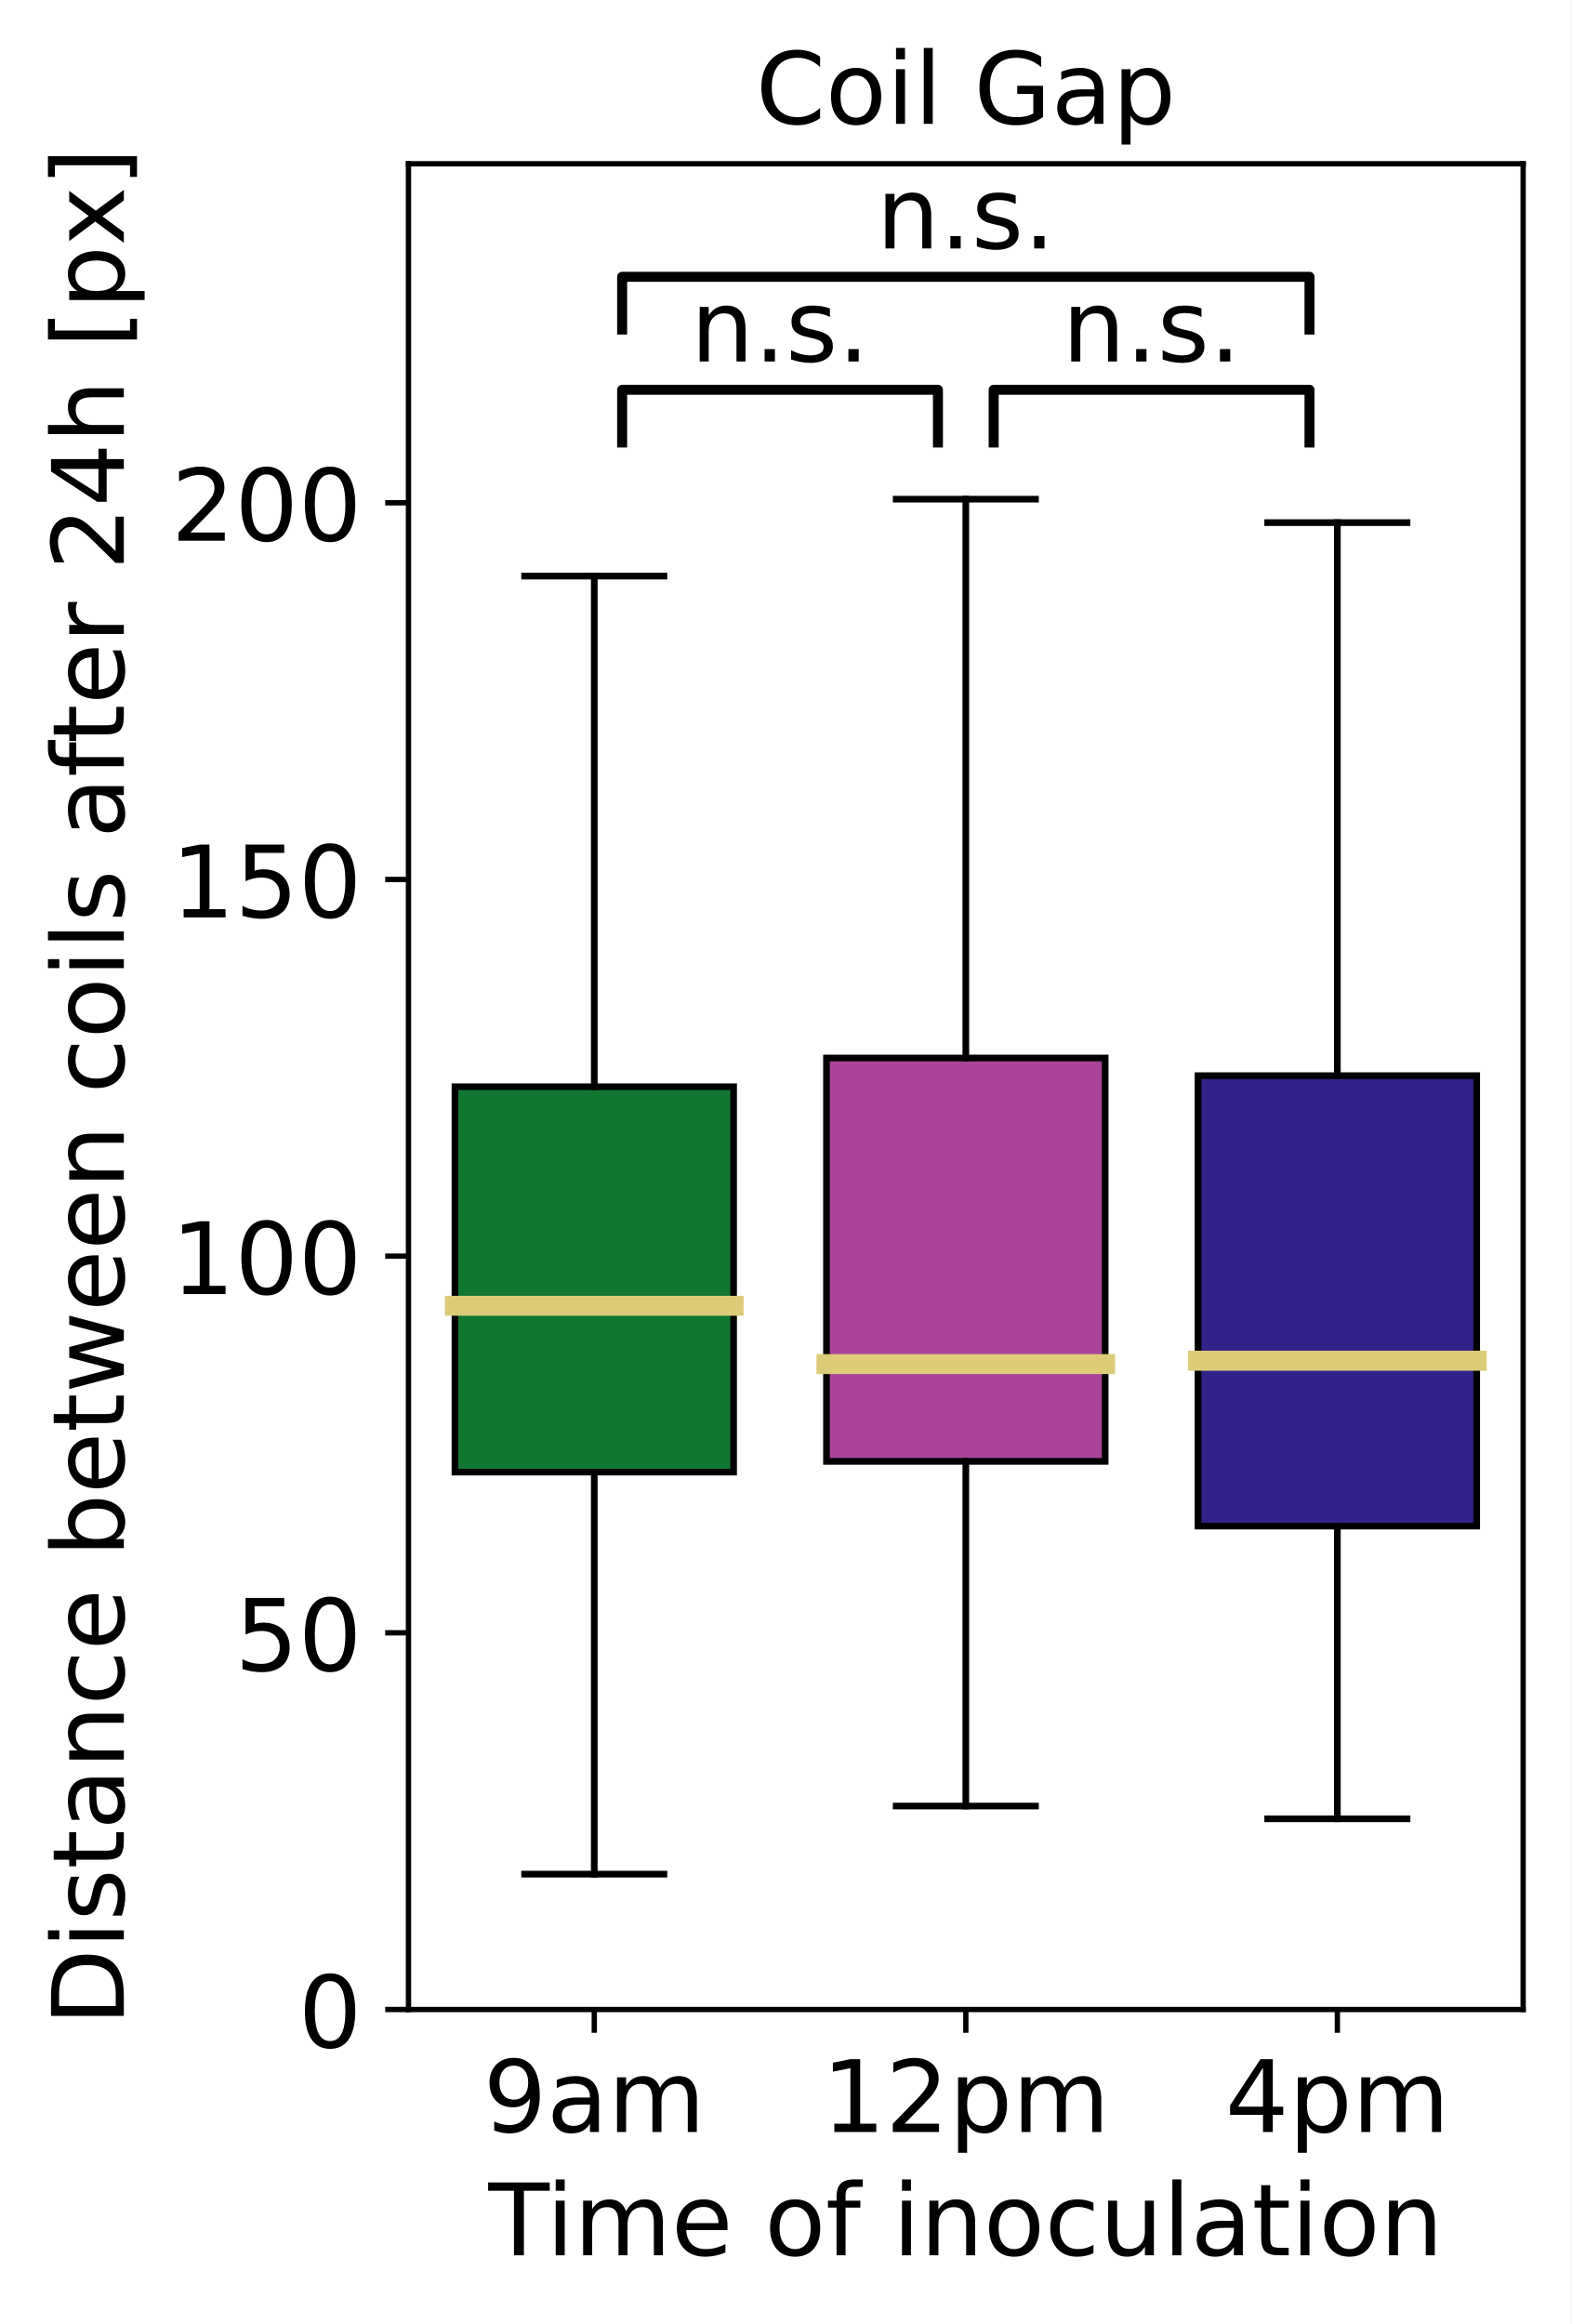
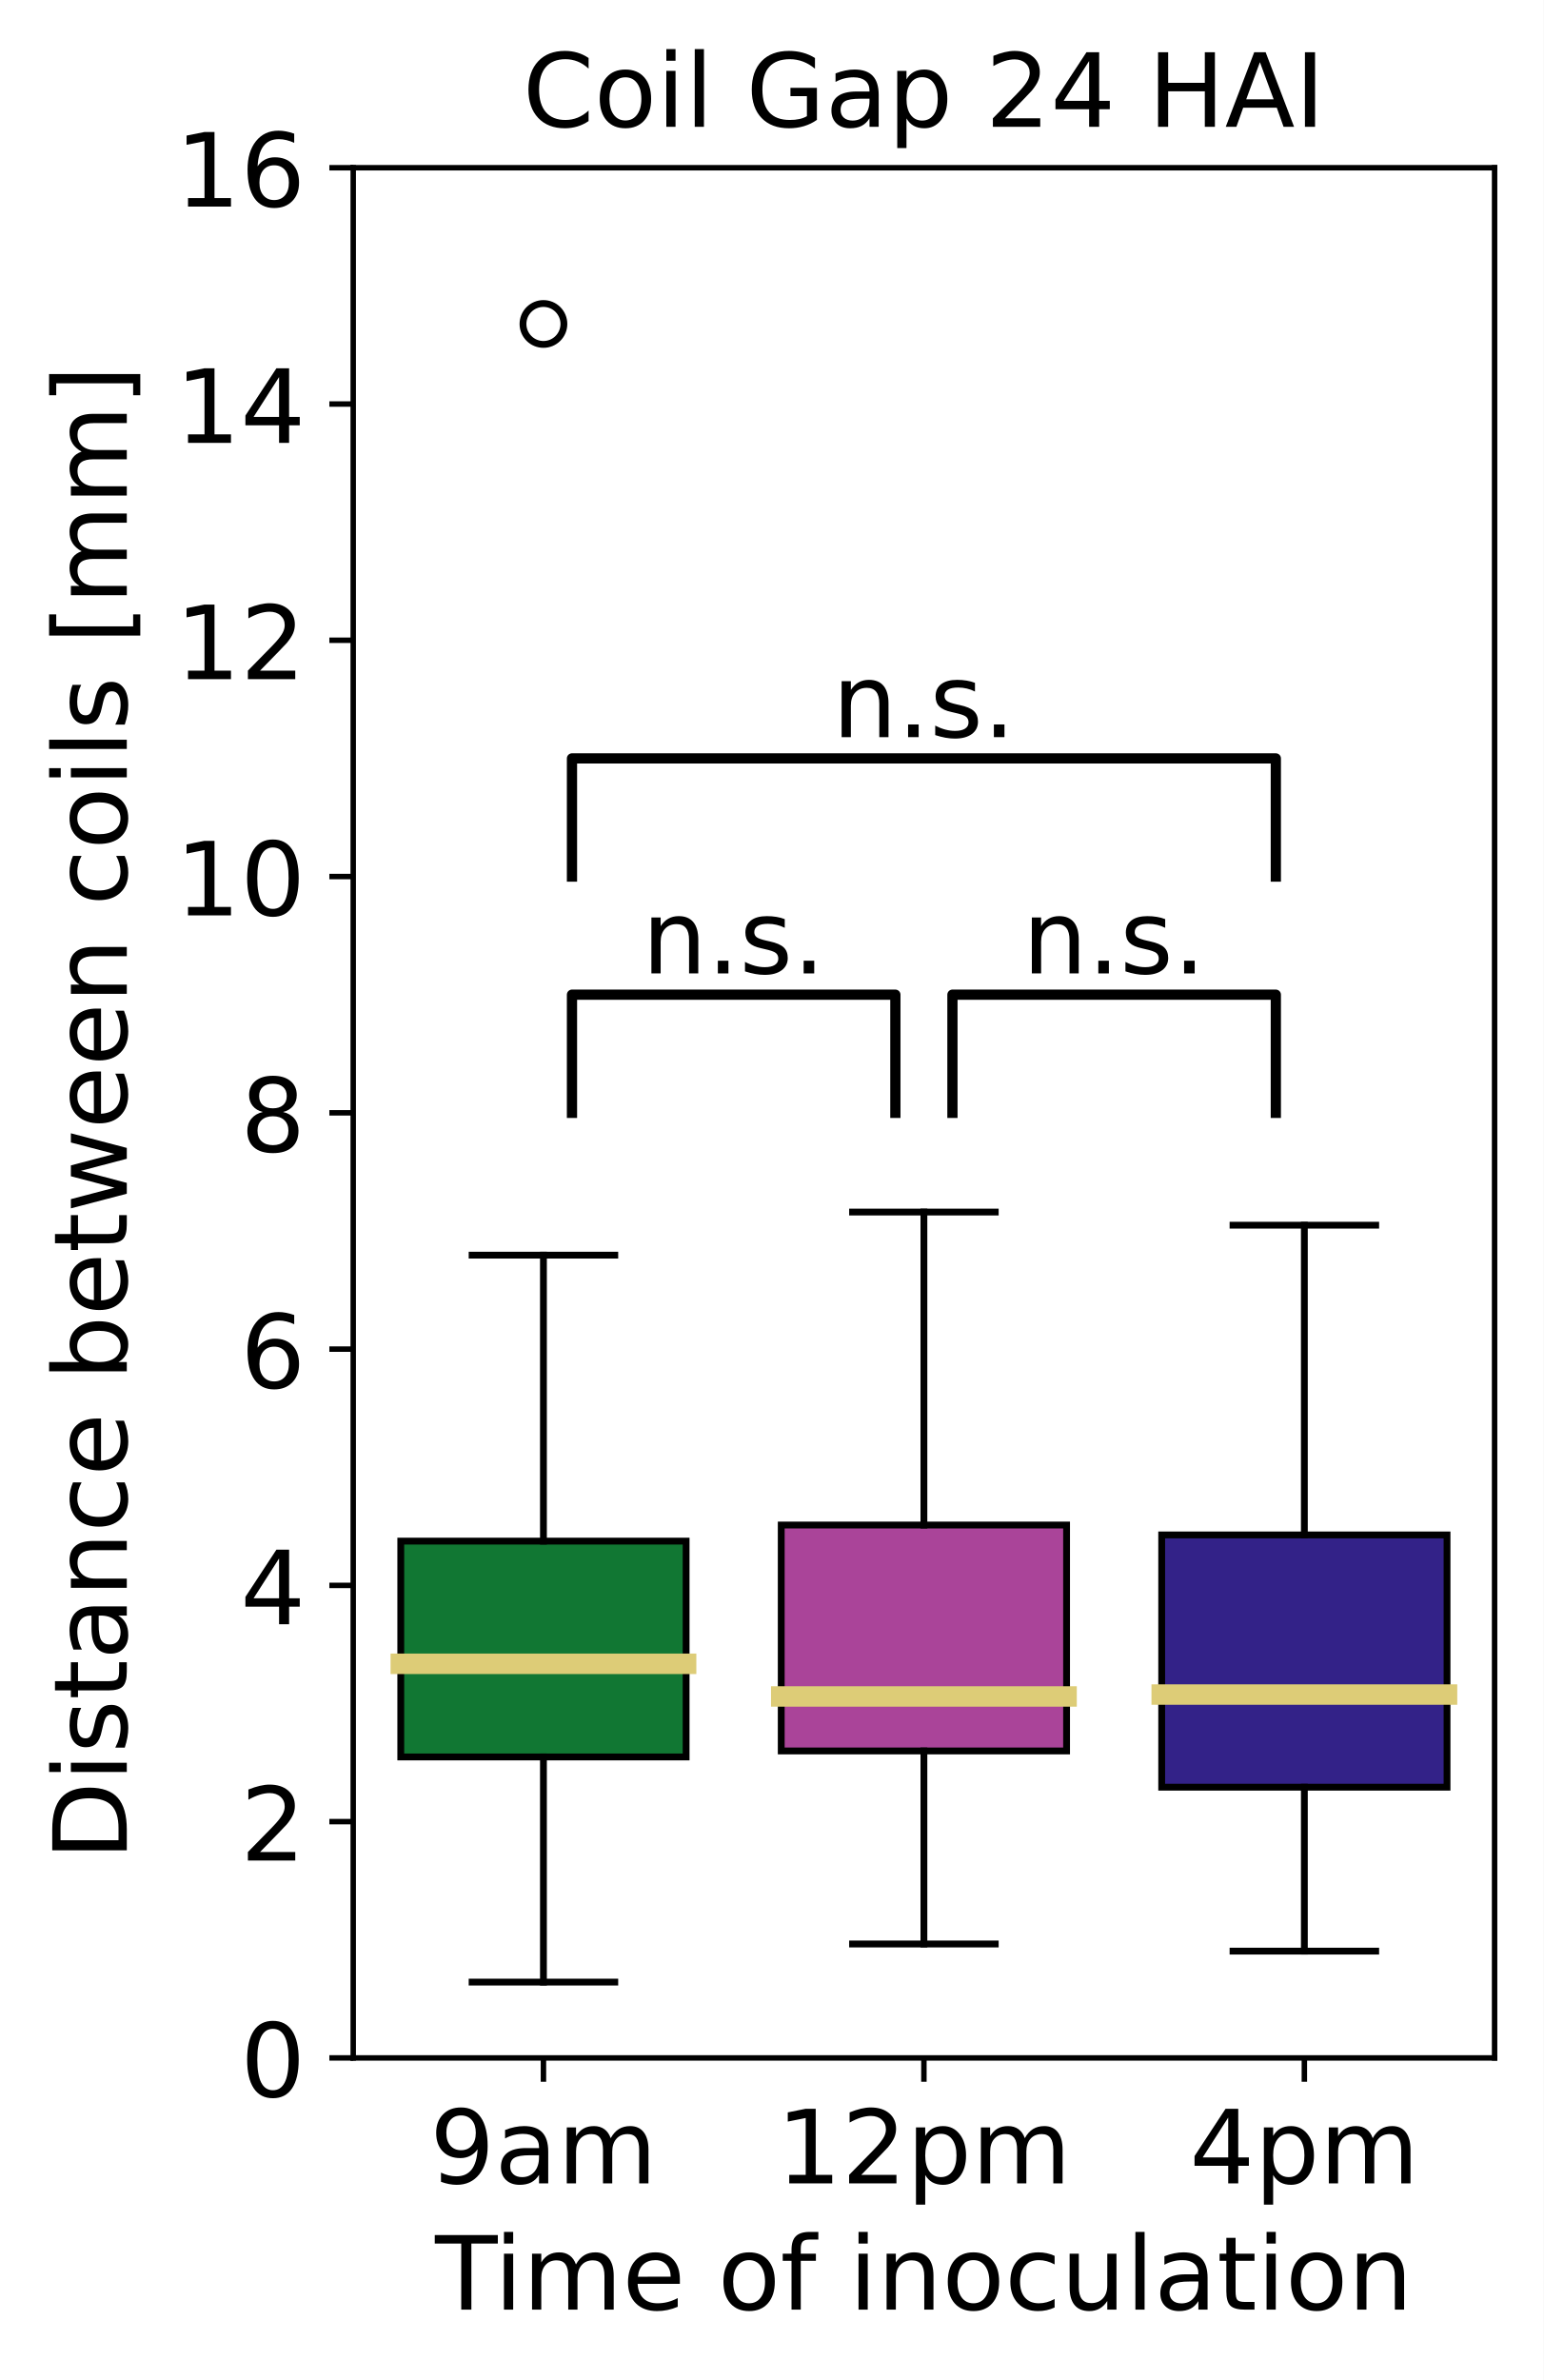
- <svg xmlns="http://www.w3.org/2000/svg" xmlns:xlink="http://www.w3.org/1999/xlink" width="235.948pt" height="349.032pt" viewBox="0 0 235.948 349.032" version="1.1">
+ <svg xmlns="http://www.w3.org/2000/svg" xmlns:xlink="http://www.w3.org/1999/xlink" width="226.405pt" height="349.032pt" viewBox="0 0 226.405 349.032" version="1.1">
  <defs>
    <style type="text/css">*{stroke-linejoin: round; stroke-linecap: butt}</style>
  </defs>
  <g id="figure_1">
    <g id="patch_1">
-       <path d="M 0 349.032  L 235.948 349.032  L 235.948 0  L 0 0  z " style="fill: #ffffff" />
+       <path d="M 0 349.032  L 226.405 349.032  L 226.405 0  L 0 0  z " style="fill: #ffffff" />
    </g>
    <g id="axes_1">
      <g id="patch_2">
-         <path d="M 61.348 301.798  L 228.748 301.798  L 228.748 24.598  L 61.348 24.598  z " style="fill: #ffffff" />
+         <path d="M 51.805 301.798  L 219.205 301.798  L 219.205 24.598  L 51.805 24.598  z " style="fill: #ffffff" />
      </g>
      <g id="matplotlib.axis_1">
        <g id="xtick_1">
          <g id="line2d_1">
            <defs>
-               <path id="m8c2717afb7" d="M 0 0  L 0 3.5  " style="stroke: #000000; stroke-width: 0.8" />
+               <path id="m63fb6e14e4" d="M 0 0  L 0 3.5  " style="stroke: #000000; stroke-width: 0.8" />
            </defs>
            <g>
-               <use xlink:href="#m8c2717afb7" x="89.248" y="301.798" style="stroke: #000000; stroke-width: 0.8" />
+               <use xlink:href="#m63fb6e14e4" x="79.705" y="301.798" style="stroke: #000000; stroke-width: 0.8" />
            </g>
          </g>
          <g id="text_1">
-             <g transform="translate(72.575 320.1953) scale(0.15 -0.15)">
+             <g transform="translate(63.03125 320.1953) scale(0.15 -0.15)">
              <defs>
                <path id="DejaVuSans-39" d="M 703 97  L 703 672  Q 941 559 1184 500  Q 1428 441 1663 441  Q 2288 441 2617 861  Q 2947 1281 2994 2138  Q 2813 1869 2534 1725  Q 2256 1581 1919 1581  Q 1219 1581 811 2004  Q 403 2428 403 3163  Q 403 3881 828 4315  Q 1253 4750 1959 4750  Q 2769 4750 3195 4129  Q 3622 3509 3622 2328  Q 3622 1225 3098 567  Q 2575 -91 1691 -91  Q 1453 -91 1209 -44  Q 966 3 703 97  z M 1959 2075  Q 2384 2075 2632 2365  Q 2881 2656 2881 3163  Q 2881 3666 2632 3958  Q 2384 4250 1959 4250  Q 1534 4250 1286 3958  Q 1038 3666 1038 3163  Q 1038 2656 1286 2365  Q 1534 2075 1959 2075  z " transform="scale(0.015625)" />
                <path id="DejaVuSans-61" d="M 2194 1759  Q 1497 1759 1228 1600  Q 959 1441 959 1056  Q 959 750 1161 570  Q 1363 391 1709 391  Q 2188 391 2477 730  Q 2766 1069 2766 1631  L 2766 1759  L 2194 1759  z M 3341 1997  L 3341 0  L 2766 0  L 2766 531  Q 2569 213 2275 61  Q 1981 -91 1556 -91  Q 1019 -91 701 211  Q 384 513 384 1019  Q 384 1609 779 1909  Q 1175 2209 1959 2209  L 2766 2209  L 2766 2266  Q 2766 2663 2505 2880  Q 2244 3097 1772 3097  Q 1472 3097 1187 3025  Q 903 2953 641 2809  L 641 3341  Q 956 3463 1253 3523  Q 1550 3584 1831 3584  Q 2591 3584 2966 3190  Q 3341 2797 3341 1997  z " transform="scale(0.015625)" />
                <path id="DejaVuSans-6d" d="M 3328 2828  Q 3544 3216 3844 3400  Q 4144 3584 4550 3584  Q 5097 3584 5394 3201  Q 5691 2819 5691 2113  L 5691 0  L 5113 0  L 5113 2094  Q 5113 2597 4934 2840  Q 4756 3084 4391 3084  Q 3944 3084 3684 2787  Q 3425 2491 3425 1978  L 3425 0  L 2847 0  L 2847 2094  Q 2847 2600 2669 2842  Q 2491 3084 2119 3084  Q 1678 3084 1418 2786  Q 1159 2488 1159 1978  L 1159 0  L 581 0  L 581 3500  L 1159 3500  L 1159 2956  Q 1356 3278 1631 3431  Q 1906 3584 2284 3584  Q 2666 3584 2933 3390  Q 3200 3197 3328 2828  z " transform="scale(0.015625)" />
              </defs>
              <use xlink:href="#DejaVuSans-39" />
              <use xlink:href="#DejaVuSans-61" x="63.623" />
              <use xlink:href="#DejaVuSans-6d" x="124.902" />
            </g>
          </g>
        </g>
        <g id="xtick_2">
          <g id="line2d_2">
            <g>
-               <use xlink:href="#m8c2717afb7" x="145.048" y="301.798" style="stroke: #000000; stroke-width: 0.8" />
+               <use xlink:href="#m63fb6e14e4" x="135.505" y="301.798" style="stroke: #000000; stroke-width: 0.8" />
            </g>
          </g>
          <g id="text_2">
-             <g transform="translate(123.4379 320.1953) scale(0.15 -0.15)">
+             <g transform="translate(113.8941 320.1953) scale(0.15 -0.15)">
              <defs>
                <path id="DejaVuSans-31" d="M 794 531  L 1825 531  L 1825 4091  L 703 3866  L 703 4441  L 1819 4666  L 2450 4666  L 2450 531  L 3481 531  L 3481 0  L 794 0  L 794 531  z " transform="scale(0.015625)" />
                <path id="DejaVuSans-32" d="M 1228 531  L 3431 531  L 3431 0  L 469 0  L 469 531  Q 828 903 1448 1529  Q 2069 2156 2228 2338  Q 2531 2678 2651 2914  Q 2772 3150 2772 3378  Q 2772 3750 2511 3984  Q 2250 4219 1831 4219  Q 1534 4219 1204 4116  Q 875 4013 500 3803  L 500 4441  Q 881 4594 1212 4672  Q 1544 4750 1819 4750  Q 2544 4750 2975 4387  Q 3406 4025 3406 3419  Q 3406 3131 3298 2873  Q 3191 2616 2906 2266  Q 2828 2175 2409 1742  Q 1991 1309 1228 531  z " transform="scale(0.015625)" />
                <path id="DejaVuSans-70" d="M 1159 525  L 1159 -1331  L 581 -1331  L 581 3500  L 1159 3500  L 1159 2969  Q 1341 3281 1617 3432  Q 1894 3584 2278 3584  Q 2916 3584 3314 3078  Q 3713 2572 3713 1747  Q 3713 922 3314 415  Q 2916 -91 2278 -91  Q 1894 -91 1617 61  Q 1341 213 1159 525  z M 3116 1747  Q 3116 2381 2855 2742  Q 2594 3103 2138 3103  Q 1681 3103 1420 2742  Q 1159 2381 1159 1747  Q 1159 1113 1420 752  Q 1681 391 2138 391  Q 2594 391 2855 752  Q 3116 1113 3116 1747  z " transform="scale(0.015625)" />
              </defs>
              <use xlink:href="#DejaVuSans-31" />
              <use xlink:href="#DejaVuSans-32" x="63.623" />
              <use xlink:href="#DejaVuSans-70" x="127.246" />
              <use xlink:href="#DejaVuSans-6d" x="190.723" />
            </g>
          </g>
        </g>
        <g id="xtick_3">
          <g id="line2d_3">
            <g>
-               <use xlink:href="#m8c2717afb7" x="200.848" y="301.798" style="stroke: #000000; stroke-width: 0.8" />
+               <use xlink:href="#m63fb6e14e4" x="191.305" y="301.798" style="stroke: #000000; stroke-width: 0.8" />
            </g>
          </g>
          <g id="text_3">
-             <g transform="translate(184.0098 320.1953) scale(0.15 -0.15)">
+             <g transform="translate(174.466 320.1953) scale(0.15 -0.15)">
              <defs>
                <path id="DejaVuSans-34" d="M 2419 4116  L 825 1625  L 2419 1625  L 2419 4116  z M 2253 4666  L 3047 4666  L 3047 1625  L 3713 1625  L 3713 1100  L 3047 1100  L 3047 0  L 2419 0  L 2419 1100  L 313 1100  L 313 1709  L 2253 4666  z " transform="scale(0.015625)" />
              </defs>
              <use xlink:href="#DejaVuSans-34" />
              <use xlink:href="#DejaVuSans-70" x="63.623" />
              <use xlink:href="#DejaVuSans-6d" x="127.1" />
            </g>
          </g>
        </g>
        <g id="text_4">
-           <g transform="translate(73.35313 338.7125) scale(0.15 -0.15)">
+           <g transform="translate(63.80938 338.7125) scale(0.15 -0.15)">
            <defs>
              <path id="DejaVuSans-54" d="M -19 4666  L 3928 4666  L 3928 4134  L 2272 4134  L 2272 0  L 1638 0  L 1638 4134  L -19 4134  L -19 4666  z " transform="scale(0.015625)" />
              <path id="DejaVuSans-69" d="M 603 3500  L 1178 3500  L 1178 0  L 603 0  L 603 3500  z M 603 4863  L 1178 4863  L 1178 4134  L 603 4134  L 603 4863  z " transform="scale(0.015625)" />
              <path id="DejaVuSans-65" d="M 3597 1894  L 3597 1613  L 953 1613  Q 991 1019 1311 708  Q 1631 397 2203 397  Q 2534 397 2845 478  Q 3156 559 3463 722  L 3463 178  Q 3153 47 2828 -22  Q 2503 -91 2169 -91  Q 1331 -91 842 396  Q 353 884 353 1716  Q 353 2575 817 3079  Q 1281 3584 2069 3584  Q 2775 3584 3186 3129  Q 3597 2675 3597 1894  z M 3022 2063  Q 3016 2534 2758 2815  Q 2500 3097 2075 3097  Q 1594 3097 1305 2825  Q 1016 2553 972 2059  L 3022 2063  z " transform="scale(0.015625)" />
              <path id="DejaVuSans-20" transform="scale(0.015625)" />
              <path id="DejaVuSans-6f" d="M 1959 3097  Q 1497 3097 1228 2736  Q 959 2375 959 1747  Q 959 1119 1226 758  Q 1494 397 1959 397  Q 2419 397 2687 759  Q 2956 1122 2956 1747  Q 2956 2369 2687 2733  Q 2419 3097 1959 3097  z M 1959 3584  Q 2709 3584 3137 3096  Q 3566 2609 3566 1747  Q 3566 888 3137 398  Q 2709 -91 1959 -91  Q 1206 -91 779 398  Q 353 888 353 1747  Q 353 2609 779 3096  Q 1206 3584 1959 3584  z " transform="scale(0.015625)" />
              <path id="DejaVuSans-66" d="M 2375 4863  L 2375 4384  L 1825 4384  Q 1516 4384 1395 4259  Q 1275 4134 1275 3809  L 1275 3500  L 2222 3500  L 2222 3053  L 1275 3053  L 1275 0  L 697 0  L 697 3053  L 147 3053  L 147 3500  L 697 3500  L 697 3744  Q 697 4328 969 4595  Q 1241 4863 1831 4863  L 2375 4863  z " transform="scale(0.015625)" />
              <path id="DejaVuSans-6e" d="M 3513 2113  L 3513 0  L 2938 0  L 2938 2094  Q 2938 2591 2744 2837  Q 2550 3084 2163 3084  Q 1697 3084 1428 2787  Q 1159 2491 1159 1978  L 1159 0  L 581 0  L 581 3500  L 1159 3500  L 1159 2956  Q 1366 3272 1645 3428  Q 1925 3584 2291 3584  Q 2894 3584 3203 3211  Q 3513 2838 3513 2113  z " transform="scale(0.015625)" />
              <path id="DejaVuSans-63" d="M 3122 3366  L 3122 2828  Q 2878 2963 2633 3030  Q 2388 3097 2138 3097  Q 1578 3097 1268 2742  Q 959 2388 959 1747  Q 959 1106 1268 751  Q 1578 397 2138 397  Q 2388 397 2633 464  Q 2878 531 3122 666  L 3122 134  Q 2881 22 2623 -34  Q 2366 -91 2075 -91  Q 1284 -91 818 406  Q 353 903 353 1747  Q 353 2603 823 3093  Q 1294 3584 2113 3584  Q 2378 3584 2631 3529  Q 2884 3475 3122 3366  z " transform="scale(0.015625)" />
              <path id="DejaVuSans-75" d="M 544 1381  L 544 3500  L 1119 3500  L 1119 1403  Q 1119 906 1312 657  Q 1506 409 1894 409  Q 2359 409 2629 706  Q 2900 1003 2900 1516  L 2900 3500  L 3475 3500  L 3475 0  L 2900 0  L 2900 538  Q 2691 219 2414 64  Q 2138 -91 1772 -91  Q 1169 -91 856 284  Q 544 659 544 1381  z M 1991 3584  L 1991 3584  z " transform="scale(0.015625)" />
              <path id="DejaVuSans-6c" d="M 603 4863  L 1178 4863  L 1178 0  L 603 0  L 603 4863  z " transform="scale(0.015625)" />
              <path id="DejaVuSans-74" d="M 1172 4494  L 1172 3500  L 2356 3500  L 2356 3053  L 1172 3053  L 1172 1153  Q 1172 725 1289 603  Q 1406 481 1766 481  L 2356 481  L 2356 0  L 1766 0  Q 1100 0 847 248  Q 594 497 594 1153  L 594 3053  L 172 3053  L 172 3500  L 594 3500  L 594 4494  L 1172 4494  z " transform="scale(0.015625)" />
            </defs>
            <use xlink:href="#DejaVuSans-54" />
            <use xlink:href="#DejaVuSans-69" x="57.959" />
            <use xlink:href="#DejaVuSans-6d" x="85.742" />
            <use xlink:href="#DejaVuSans-65" x="183.154" />
            <use xlink:href="#DejaVuSans-20" x="244.678" />
            <use xlink:href="#DejaVuSans-6f" x="276.465" />
            <use xlink:href="#DejaVuSans-66" x="337.646" />
            <use xlink:href="#DejaVuSans-20" x="372.852" />
            <use xlink:href="#DejaVuSans-69" x="404.639" />
            <use xlink:href="#DejaVuSans-6e" x="432.422" />
            <use xlink:href="#DejaVuSans-6f" x="495.801" />
            <use xlink:href="#DejaVuSans-63" x="556.982" />
            <use xlink:href="#DejaVuSans-75" x="611.963" />
            <use xlink:href="#DejaVuSans-6c" x="675.342" />
            <use xlink:href="#DejaVuSans-61" x="703.125" />
            <use xlink:href="#DejaVuSans-74" x="764.404" />
            <use xlink:href="#DejaVuSans-69" x="803.613" />
            <use xlink:href="#DejaVuSans-6f" x="831.396" />
            <use xlink:href="#DejaVuSans-6e" x="892.578" />
          </g>
        </g>
      </g>
      <g id="matplotlib.axis_2">
        <g id="ytick_1">
          <g id="line2d_4">
            <defs>
-               <path id="m3370ce2f7d" d="M 0 0  L -3.5 0  " style="stroke: #000000; stroke-width: 0.8" />
+               <path id="m95f7b59976" d="M 0 0  L -3.5 0  " style="stroke: #000000; stroke-width: 0.8" />
            </defs>
            <g>
-               <use xlink:href="#m3370ce2f7d" x="61.348" y="301.798" style="stroke: #000000; stroke-width: 0.8" />
+               <use xlink:href="#m95f7b59976" x="51.805" y="301.798" style="stroke: #000000; stroke-width: 0.8" />
            </g>
          </g>
          <g id="text_5">
-             <g transform="translate(44.80469 307.4965) scale(0.15 -0.15)">
+             <g transform="translate(35.26094 307.4965) scale(0.15 -0.15)">
              <defs>
                <path id="DejaVuSans-30" d="M 2034 4250  Q 1547 4250 1301 3770  Q 1056 3291 1056 2328  Q 1056 1369 1301 889  Q 1547 409 2034 409  Q 2525 409 2770 889  Q 3016 1369 3016 2328  Q 3016 3291 2770 3770  Q 2525 4250 2034 4250  z M 2034 4750  Q 2819 4750 3233 4129  Q 3647 3509 3647 2328  Q 3647 1150 3233 529  Q 2819 -91 2034 -91  Q 1250 -91 836 529  Q 422 1150 422 2328  Q 422 3509 836 4129  Q 1250 4750 2034 4750  z " transform="scale(0.015625)" />
              </defs>
              <use xlink:href="#DejaVuSans-30" />
            </g>
          </g>
        </g>
        <g id="ytick_2">
          <g id="line2d_5">
            <g>
-               <use xlink:href="#m3370ce2f7d" x="61.348" y="245.226" style="stroke: #000000; stroke-width: 0.8" />
+               <use xlink:href="#m95f7b59976" x="51.805" y="267.148" style="stroke: #000000; stroke-width: 0.8" />
            </g>
          </g>
          <g id="text_6">
-             <g transform="translate(35.26094 250.9251) scale(0.15 -0.15)">
-               <defs>
-                 <path id="DejaVuSans-35" d="M 691 4666  L 3169 4666  L 3169 4134  L 1269 4134  L 1269 2991  Q 1406 3038 1543 3061  Q 1681 3084 1819 3084  Q 2600 3084 3056 2656  Q 3513 2228 3513 1497  Q 3513 744 3044 326  Q 2575 -91 1722 -91  Q 1428 -91 1123 -41  Q 819 9 494 109  L 494 744  Q 775 591 1075 516  Q 1375 441 1709 441  Q 2250 441 2565 725  Q 2881 1009 2881 1497  Q 2881 1984 2565 2268  Q 2250 2553 1709 2553  Q 1456 2553 1204 2497  Q 953 2441 691 2322  L 691 4666  z " transform="scale(0.015625)" />
-               </defs>
-               <use xlink:href="#DejaVuSans-35" />
-               <use xlink:href="#DejaVuSans-30" x="63.623" />
+             <g transform="translate(35.26094 272.8465) scale(0.15 -0.15)">
+               <use xlink:href="#DejaVuSans-32" />
            </g>
          </g>
        </g>
        <g id="ytick_3">
          <g id="line2d_6">
            <g>
-               <use xlink:href="#m3370ce2f7d" x="61.348" y="188.655" style="stroke: #000000; stroke-width: 0.8" />
+               <use xlink:href="#m95f7b59976" x="51.805" y="232.498" style="stroke: #000000; stroke-width: 0.8" />
            </g>
          </g>
          <g id="text_7">
-             <g transform="translate(25.71719 194.3536) scale(0.15 -0.15)">
+             <g transform="translate(35.26094 238.1965) scale(0.15 -0.15)">
+               <use xlink:href="#DejaVuSans-34" />
+             </g>
+           </g>
+         </g>
+         <g id="ytick_4">
+           <g id="line2d_7">
+             <g>
+               <use xlink:href="#m95f7b59976" x="51.805" y="197.848" style="stroke: #000000; stroke-width: 0.8" />
+             </g>
+           </g>
+           <g id="text_8">
+             <g transform="translate(35.26094 203.5465) scale(0.15 -0.15)">
+               <defs>
+                 <path id="DejaVuSans-36" d="M 2113 2584  Q 1688 2584 1439 2293  Q 1191 2003 1191 1497  Q 1191 994 1439 701  Q 1688 409 2113 409  Q 2538 409 2786 701  Q 3034 994 3034 1497  Q 3034 2003 2786 2293  Q 2538 2584 2113 2584  z M 3366 4563  L 3366 3988  Q 3128 4100 2886 4159  Q 2644 4219 2406 4219  Q 1781 4219 1451 3797  Q 1122 3375 1075 2522  Q 1259 2794 1537 2939  Q 1816 3084 2150 3084  Q 2853 3084 3261 2657  Q 3669 2231 3669 1497  Q 3669 778 3244 343  Q 2819 -91 2113 -91  Q 1303 -91 875 529  Q 447 1150 447 2328  Q 447 3434 972 4092  Q 1497 4750 2381 4750  Q 2619 4750 2861 4703  Q 3103 4656 3366 4563  z " transform="scale(0.015625)" />
+               </defs>
+               <use xlink:href="#DejaVuSans-36" />
+             </g>
+           </g>
+         </g>
+         <g id="ytick_5">
+           <g id="line2d_8">
+             <g>
+               <use xlink:href="#m95f7b59976" x="51.805" y="163.198" style="stroke: #000000; stroke-width: 0.8" />
+             </g>
+           </g>
+           <g id="text_9">
+             <g transform="translate(35.26094 168.8965) scale(0.15 -0.15)">
+               <defs>
+                 <path id="DejaVuSans-38" d="M 2034 2216  Q 1584 2216 1326 1975  Q 1069 1734 1069 1313  Q 1069 891 1326 650  Q 1584 409 2034 409  Q 2484 409 2743 651  Q 3003 894 3003 1313  Q 3003 1734 2745 1975  Q 2488 2216 2034 2216  z M 1403 2484  Q 997 2584 770 2862  Q 544 3141 544 3541  Q 544 4100 942 4425  Q 1341 4750 2034 4750  Q 2731 4750 3128 4425  Q 3525 4100 3525 3541  Q 3525 3141 3298 2862  Q 3072 2584 2669 2484  Q 3125 2378 3379 2068  Q 3634 1759 3634 1313  Q 3634 634 3220 271  Q 2806 -91 2034 -91  Q 1263 -91 848 271  Q 434 634 434 1313  Q 434 1759 690 2068  Q 947 2378 1403 2484  z M 1172 3481  Q 1172 3119 1398 2916  Q 1625 2713 2034 2713  Q 2441 2713 2670 2916  Q 2900 3119 2900 3481  Q 2900 3844 2670 4047  Q 2441 4250 2034 4250  Q 1625 4250 1398 4047  Q 1172 3844 1172 3481  z " transform="scale(0.015625)" />
+               </defs>
+               <use xlink:href="#DejaVuSans-38" />
+             </g>
+           </g>
+         </g>
+         <g id="ytick_6">
+           <g id="line2d_9">
+             <g>
+               <use xlink:href="#m95f7b59976" x="51.805" y="128.548" style="stroke: #000000; stroke-width: 0.8" />
+             </g>
+           </g>
+           <g id="text_10">
+             <g transform="translate(25.71719 134.2465) scale(0.15 -0.15)">
              <use xlink:href="#DejaVuSans-31" />
              <use xlink:href="#DejaVuSans-30" x="63.623" />
-               <use xlink:href="#DejaVuSans-30" x="127.246" />
-             </g>
-           </g>
-         </g>
-         <g id="ytick_4">
-           <g id="line2d_7">
-             <g>
-               <use xlink:href="#m3370ce2f7d" x="61.348" y="132.083" style="stroke: #000000; stroke-width: 0.8" />
-             </g>
-           </g>
-           <g id="text_8">
-             <g transform="translate(25.71719 137.7822) scale(0.15 -0.15)">
+             </g>
+           </g>
+         </g>
+         <g id="ytick_7">
+           <g id="line2d_10">
+             <g>
+               <use xlink:href="#m95f7b59976" x="51.805" y="93.898" style="stroke: #000000; stroke-width: 0.8" />
+             </g>
+           </g>
+           <g id="text_11">
+             <g transform="translate(25.71719 99.59648) scale(0.15 -0.15)">
              <use xlink:href="#DejaVuSans-31" />
-               <use xlink:href="#DejaVuSans-35" x="63.623" />
-               <use xlink:href="#DejaVuSans-30" x="127.246" />
-             </g>
-           </g>
-         </g>
-         <g id="ytick_5">
-           <g id="line2d_8">
-             <g>
-               <use xlink:href="#m3370ce2f7d" x="61.348" y="75.512" style="stroke: #000000; stroke-width: 0.8" />
-             </g>
-           </g>
-           <g id="text_9">
-             <g transform="translate(25.71719 81.21077) scale(0.15 -0.15)">
-               <use xlink:href="#DejaVuSans-32" />
-               <use xlink:href="#DejaVuSans-30" x="63.623" />
-               <use xlink:href="#DejaVuSans-30" x="127.246" />
-             </g>
-           </g>
-         </g>
-         <g id="text_10">
-           <g transform="translate(18.59766 304.2223) rotate(-90) scale(0.15 -0.15)">
+               <use xlink:href="#DejaVuSans-32" x="63.623" />
+             </g>
+           </g>
+         </g>
+         <g id="ytick_8">
+           <g id="line2d_11">
+             <g>
+               <use xlink:href="#m95f7b59976" x="51.805" y="59.248" style="stroke: #000000; stroke-width: 0.8" />
+             </g>
+           </g>
+           <g id="text_12">
+             <g transform="translate(25.71719 64.94648) scale(0.15 -0.15)">
+               <use xlink:href="#DejaVuSans-31" />
+               <use xlink:href="#DejaVuSans-34" x="63.623" />
+             </g>
+           </g>
+         </g>
+         <g id="ytick_9">
+           <g id="line2d_12">
+             <g>
+               <use xlink:href="#m95f7b59976" x="51.805" y="24.598" style="stroke: #000000; stroke-width: 0.8" />
+             </g>
+           </g>
+           <g id="text_13">
+             <g transform="translate(25.71719 30.29648) scale(0.15 -0.15)">
+               <use xlink:href="#DejaVuSans-31" />
+               <use xlink:href="#DejaVuSans-36" x="63.623" />
+             </g>
+           </g>
+         </g>
+         <g id="text_14">
+           <g transform="translate(18.59766 272.8254) rotate(-90) scale(0.15 -0.15)">
            <defs>
              <path id="DejaVuSans-44" d="M 1259 4147  L 1259 519  L 2022 519  Q 2988 519 3436 956  Q 3884 1394 3884 2338  Q 3884 3275 3436 3711  Q 2988 4147 2022 4147  L 1259 4147  z M 628 4666  L 1925 4666  Q 3281 4666 3915 4102  Q 4550 3538 4550 2338  Q 4550 1131 3912 565  Q 3275 0 1925 0  L 628 0  L 628 4666  z " transform="scale(0.015625)" />
              <path id="DejaVuSans-73" d="M 2834 3397  L 2834 2853  Q 2591 2978 2328 3040  Q 2066 3103 1784 3103  Q 1356 3103 1142 2972  Q 928 2841 928 2578  Q 928 2378 1081 2264  Q 1234 2150 1697 2047  L 1894 2003  Q 2506 1872 2764 1633  Q 3022 1394 3022 966  Q 3022 478 2636 193  Q 2250 -91 1575 -91  Q 1294 -91 989 -36  Q 684 19 347 128  L 347 722  Q 666 556 975 473  Q 1284 391 1588 391  Q 1994 391 2212 530  Q 2431 669 2431 922  Q 2431 1156 2273 1281  Q 2116 1406 1581 1522  L 1381 1569  Q 847 1681 609 1914  Q 372 2147 372 2553  Q 372 3047 722 3315  Q 1072 3584 1716 3584  Q 2034 3584 2315 3537  Q 2597 3491 2834 3397  z " transform="scale(0.015625)" />
              <path id="DejaVuSans-62" d="M 3116 1747  Q 3116 2381 2855 2742  Q 2594 3103 2138 3103  Q 1681 3103 1420 2742  Q 1159 2381 1159 1747  Q 1159 1113 1420 752  Q 1681 391 2138 391  Q 2594 391 2855 752  Q 3116 1113 3116 1747  z M 1159 2969  Q 1341 3281 1617 3432  Q 1894 3584 2278 3584  Q 2916 3584 3314 3078  Q 3713 2572 3713 1747  Q 3713 922 3314 415  Q 2916 -91 2278 -91  Q 1894 -91 1617 61  Q 1341 213 1159 525  L 1159 0  L 581 0  L 581 4863  L 1159 4863  L 1159 2969  z " transform="scale(0.015625)" />
              <path id="DejaVuSans-77" d="M 269 3500  L 844 3500  L 1563 769  L 2278 3500  L 2956 3500  L 3675 769  L 4391 3500  L 4966 3500  L 4050 0  L 3372 0  L 2619 2869  L 1863 0  L 1184 0  L 269 3500  z " transform="scale(0.015625)" />
-               <path id="DejaVuSans-72" d="M 2631 2963  Q 2534 3019 2420 3045  Q 2306 3072 2169 3072  Q 1681 3072 1420 2755  Q 1159 2438 1159 1844  L 1159 0  L 581 0  L 581 3500  L 1159 3500  L 1159 2956  Q 1341 3275 1631 3429  Q 1922 3584 2338 3584  Q 2397 3584 2469 3576  Q 2541 3569 2628 3553  L 2631 2963  z " transform="scale(0.015625)" />
-               <path id="DejaVuSans-68" d="M 3513 2113  L 3513 0  L 2938 0  L 2938 2094  Q 2938 2591 2744 2837  Q 2550 3084 2163 3084  Q 1697 3084 1428 2787  Q 1159 2491 1159 1978  L 1159 0  L 581 0  L 581 4863  L 1159 4863  L 1159 2956  Q 1366 3272 1645 3428  Q 1925 3584 2291 3584  Q 2894 3584 3203 3211  Q 3513 2838 3513 2113  z " transform="scale(0.015625)" />
              <path id="DejaVuSans-5b" d="M 550 4863  L 1875 4863  L 1875 4416  L 1125 4416  L 1125 -397  L 1875 -397  L 1875 -844  L 550 -844  L 550 4863  z " transform="scale(0.015625)" />
-               <path id="DejaVuSans-78" d="M 3513 3500  L 2247 1797  L 3578 0  L 2900 0  L 1881 1375  L 863 0  L 184 0  L 1544 1831  L 300 3500  L 978 3500  L 1906 2253  L 2834 3500  L 3513 3500  z " transform="scale(0.015625)" />
              <path id="DejaVuSans-5d" d="M 1947 4863  L 1947 -844  L 622 -844  L 622 -397  L 1369 -397  L 1369 4416  L 622 4416  L 622 4863  L 1947 4863  z " transform="scale(0.015625)" />
            </defs>
            <use xlink:href="#DejaVuSans-44" />
            <use xlink:href="#DejaVuSans-69" x="77.002" />
            <use xlink:href="#DejaVuSans-73" x="104.785" />
            <use xlink:href="#DejaVuSans-74" x="156.885" />
            <use xlink:href="#DejaVuSans-61" x="196.094" />
            <use xlink:href="#DejaVuSans-6e" x="257.373" />
            <use xlink:href="#DejaVuSans-63" x="320.752" />
            <use xlink:href="#DejaVuSans-65" x="375.732" />
            <use xlink:href="#DejaVuSans-20" x="437.256" />
            <use xlink:href="#DejaVuSans-62" x="469.043" />
            <use xlink:href="#DejaVuSans-65" x="532.52" />
            <use xlink:href="#DejaVuSans-74" x="594.043" />
            <use xlink:href="#DejaVuSans-77" x="633.252" />
            <use xlink:href="#DejaVuSans-65" x="715.039" />
            <use xlink:href="#DejaVuSans-65" x="776.562" />
            <use xlink:href="#DejaVuSans-6e" x="838.086" />
            <use xlink:href="#DejaVuSans-20" x="901.465" />
            <use xlink:href="#DejaVuSans-63" x="933.252" />
            <use xlink:href="#DejaVuSans-6f" x="988.232" />
            <use xlink:href="#DejaVuSans-69" x="1049.414" />
            <use xlink:href="#DejaVuSans-6c" x="1077.197" />
            <use xlink:href="#DejaVuSans-73" x="1104.98" />
            <use xlink:href="#DejaVuSans-20" x="1157.08" />
-             <use xlink:href="#DejaVuSans-61" x="1188.867" />
-             <use xlink:href="#DejaVuSans-66" x="1250.146" />
-             <use xlink:href="#DejaVuSans-74" x="1283.602" />
-             <use xlink:href="#DejaVuSans-65" x="1322.811" />
-             <use xlink:href="#DejaVuSans-72" x="1384.334" />
-             <use xlink:href="#DejaVuSans-20" x="1425.447" />
-             <use xlink:href="#DejaVuSans-32" x="1457.234" />
-             <use xlink:href="#DejaVuSans-34" x="1520.857" />
-             <use xlink:href="#DejaVuSans-68" x="1584.48" />
-             <use xlink:href="#DejaVuSans-20" x="1647.859" />
-             <use xlink:href="#DejaVuSans-5b" x="1679.646" />
-             <use xlink:href="#DejaVuSans-70" x="1718.66" />
-             <use xlink:href="#DejaVuSans-78" x="1782.137" />
-             <use xlink:href="#DejaVuSans-5d" x="1841.316" />
-           </g>
-         </g>
-       </g>
-       <g id="line2d_9">
-         <path d="M 93.433 66.461  L 93.433 58.541  L 140.863 58.541  L 140.863 66.461  " clip-path="url(#p26d5b87709)" style="fill: none; stroke: #000000; stroke-width: 1.5; stroke-linecap: square" />
-       </g>
-       <g id="line2d_10">
-         <path d="M 93.433 49.489  L 93.433 41.569  L 196.663 41.569  L 196.663 49.489  " clip-path="url(#p26d5b87709)" style="fill: none; stroke: #000000; stroke-width: 1.5; stroke-linecap: square" />
-       </g>
-       <g id="line2d_11">
-         <path d="M 149.233 66.461  L 149.233 58.541  L 196.663 58.541  L 196.663 66.461  " clip-path="url(#p26d5b87709)" style="fill: none; stroke: #000000; stroke-width: 1.5; stroke-linecap: square" />
+             <use xlink:href="#DejaVuSans-5b" x="1188.867" />
+             <use xlink:href="#DejaVuSans-6d" x="1227.881" />
+             <use xlink:href="#DejaVuSans-6d" x="1325.293" />
+             <use xlink:href="#DejaVuSans-5d" x="1422.705" />
+           </g>
+         </g>
+       </g>
+       <g id="line2d_13">
+         <path d="M 83.89 163.198  L 83.89 145.873  L 131.32 145.873  L 131.32 163.198  " clip-path="url(#p5a33e5d346)" style="fill: none; stroke: #000000; stroke-width: 1.5; stroke-linecap: square" />
+       </g>
+       <g id="line2d_14">
+         <path d="M 83.89 128.548  L 83.89 111.223  L 187.12 111.223  L 187.12 128.548  " clip-path="url(#p5a33e5d346)" style="fill: none; stroke: #000000; stroke-width: 1.5; stroke-linecap: square" />
+       </g>
+       <g id="line2d_15">
+         <path d="M 139.69 163.198  L 139.69 145.873  L 187.12 145.873  L 187.12 163.198  " clip-path="url(#p5a33e5d346)" style="fill: none; stroke: #000000; stroke-width: 1.5; stroke-linecap: square" />
      </g>
      <g id="patch_3">
-         <path d="M 61.348 301.798  L 61.348 24.598  " style="fill: none; stroke: #000000; stroke-width: 0.8; stroke-linejoin: miter; stroke-linecap: square" />
+         <path d="M 51.805 301.798  L 51.805 24.598  " style="fill: none; stroke: #000000; stroke-width: 0.8; stroke-linejoin: miter; stroke-linecap: square" />
      </g>
      <g id="patch_4">
-         <path d="M 228.748 301.798  L 228.748 24.598  " style="fill: none; stroke: #000000; stroke-width: 0.8; stroke-linejoin: miter; stroke-linecap: square" />
+         <path d="M 219.205 301.798  L 219.205 24.598  " style="fill: none; stroke: #000000; stroke-width: 0.8; stroke-linejoin: miter; stroke-linecap: square" />
      </g>
      <g id="patch_5">
-         <path d="M 61.348 301.798  L 228.748 301.798  " style="fill: none; stroke: #000000; stroke-width: 0.8; stroke-linejoin: miter; stroke-linecap: square" />
+         <path d="M 51.805 301.798  L 219.205 301.798  " style="fill: none; stroke: #000000; stroke-width: 0.8; stroke-linejoin: miter; stroke-linecap: square" />
      </g>
      <g id="patch_6">
-         <path d="M 61.348 24.598  L 228.748 24.598  " style="fill: none; stroke: #000000; stroke-width: 0.8; stroke-linejoin: miter; stroke-linecap: square" />
+         <path d="M 51.805 24.598  L 219.205 24.598  " style="fill: none; stroke: #000000; stroke-width: 0.8; stroke-linejoin: miter; stroke-linecap: square" />
      </g>
      <g id="patch_7">
-         <path d="M 68.323 221.09  L 110.173 221.09  L 110.173 163.211  L 68.323 163.211  L 68.323 221.09  z " clip-path="url(#p26d5b87709)" style="fill: #117733; stroke: #000000; stroke-linejoin: miter" />
-       </g>
-       <g id="line2d_12">
-         <path d="M 89.248 221.09  L 89.248 281.469  " clip-path="url(#p26d5b87709)" style="fill: none; stroke: #000000; stroke-linecap: square" />
-       </g>
-       <g id="line2d_13">
-         <path d="M 89.248 163.211  L 89.248 86.523  " clip-path="url(#p26d5b87709)" style="fill: none; stroke: #000000; stroke-linecap: square" />
-       </g>
-       <g id="line2d_14">
-         <path d="M 78.786 281.469  L 99.711 281.469  " clip-path="url(#p26d5b87709)" style="fill: none; stroke: #000000; stroke-linecap: square" />
-       </g>
-       <g id="line2d_15">
-         <path d="M 78.786 86.523  L 99.711 86.523  " clip-path="url(#p26d5b87709)" style="fill: none; stroke: #000000; stroke-linecap: square" />
+         <path d="M 58.78 257.661  L 100.63 257.661  L 100.63 226.008  L 58.78 226.008  L 58.78 257.661  z " clip-path="url(#p5a33e5d346)" style="fill: #117733; stroke: #000000; stroke-linejoin: miter" />
      </g>
      <g id="line2d_16">
+         <path d="M 79.705 257.661  L 79.705 290.68  " clip-path="url(#p5a33e5d346)" style="fill: none; stroke: #000000; stroke-linecap: square" />
+       </g>
+       <g id="line2d_17">
+         <path d="M 79.705 226.008  L 79.705 184.069  " clip-path="url(#p5a33e5d346)" style="fill: none; stroke: #000000; stroke-linecap: square" />
+       </g>
+       <g id="line2d_18">
+         <path d="M 69.242 290.68  L 90.167 290.68  " clip-path="url(#p5a33e5d346)" style="fill: none; stroke: #000000; stroke-linecap: square" />
+       </g>
+       <g id="line2d_19">
+         <path d="M 69.242 184.069  L 90.167 184.069  " clip-path="url(#p5a33e5d346)" style="fill: none; stroke: #000000; stroke-linecap: square" />
+       </g>
+       <g id="line2d_20">
        <defs>
-           <path id="mfcd9ae5482" d="M 0 3  C 0.796 3 1.559 2.684 2.121 2.121  C 2.684 1.559 3 0.796 3 0  C 3 -0.796 2.684 -1.559 2.121 -2.121  C 1.559 -2.684 0.796 -3 0 -3  C -0.796 -3 -1.559 -2.684 -2.121 -2.121  C -2.684 -1.559 -3 -0.796 -3 0  C -3 0.796 -2.684 1.559 -2.121 2.121  C -1.559 2.684 -0.796 3 0 3  z " style="stroke: #000000" />
+           <path id="m0d01458c15" d="M 0 3  C 0.796 3 1.559 2.684 2.121 2.121  C 2.684 1.559 3 0.796 3 0  C 3 -0.796 2.684 -1.559 2.121 -2.121  C 1.559 -2.684 0.796 -3 0 -3  C -0.796 -3 -1.559 -2.684 -2.121 -2.121  C -2.684 -1.559 -3 -0.796 -3 0  C -3 0.796 -2.684 1.559 -2.121 2.121  C -1.559 2.684 -0.796 3 0 3  z " style="stroke: #000000" />
        </defs>
-         <g clip-path="url(#p26d5b87709)" />
+         <g clip-path="url(#p5a33e5d346)">
+           <use xlink:href="#m0d01458c15" x="79.705" y="47.51" style="fill-opacity: 0; stroke: #000000" />
+         </g>
      </g>
      <g id="patch_8">
-         <path d="M 124.123 219.48  L 165.973 219.48  L 165.973 158.897  L 124.123 158.897  L 124.123 219.48  z " clip-path="url(#p26d5b87709)" style="fill: #aa4499; stroke: #000000; stroke-linejoin: miter" />
-       </g>
-       <g id="line2d_17">
-         <path d="M 145.048 219.48  L 145.048 271.245  " clip-path="url(#p26d5b87709)" style="fill: none; stroke: #000000; stroke-linecap: square" />
-       </g>
-       <g id="line2d_18">
-         <path d="M 145.048 158.897  L 145.048 74.968  " clip-path="url(#p26d5b87709)" style="fill: none; stroke: #000000; stroke-linecap: square" />
-       </g>
-       <g id="line2d_19">
-         <path d="M 134.586 271.245  L 155.511 271.245  " clip-path="url(#p26d5b87709)" style="fill: none; stroke: #000000; stroke-linecap: square" />
-       </g>
-       <g id="line2d_20">
-         <path d="M 134.586 74.968  L 155.511 74.968  " clip-path="url(#p26d5b87709)" style="fill: none; stroke: #000000; stroke-linecap: square" />
-       </g>
-       <g id="line2d_21" />
+         <path d="M 114.58 256.78  L 156.43 256.78  L 156.43 223.649  L 114.58 223.649  L 114.58 256.78  z " clip-path="url(#p5a33e5d346)" style="fill: #aa4499; stroke: #000000; stroke-linejoin: miter" />
+       </g>
+       <g id="line2d_21">
+         <path d="M 135.505 256.78  L 135.505 285.089  " clip-path="url(#p5a33e5d346)" style="fill: none; stroke: #000000; stroke-linecap: square" />
+       </g>
+       <g id="line2d_22">
+         <path d="M 135.505 223.649  L 135.505 177.75  " clip-path="url(#p5a33e5d346)" style="fill: none; stroke: #000000; stroke-linecap: square" />
+       </g>
+       <g id="line2d_23">
+         <path d="M 125.042 285.089  L 145.967 285.089  " clip-path="url(#p5a33e5d346)" style="fill: none; stroke: #000000; stroke-linecap: square" />
+       </g>
+       <g id="line2d_24">
+         <path d="M 125.042 177.75  L 145.967 177.75  " clip-path="url(#p5a33e5d346)" style="fill: none; stroke: #000000; stroke-linecap: square" />
+       </g>
+       <g id="line2d_25" />
      <g id="patch_9">
-         <path d="M 179.923 229.199  L 221.773 229.199  L 221.773 161.55  L 179.923 161.55  L 179.923 229.199  z " clip-path="url(#p26d5b87709)" style="fill: #332288; stroke: #000000; stroke-linejoin: miter" />
-       </g>
-       <g id="line2d_22">
-         <path d="M 200.848 229.199  L 200.848 273.163  " clip-path="url(#p26d5b87709)" style="fill: none; stroke: #000000; stroke-linecap: square" />
-       </g>
-       <g id="line2d_23">
-         <path d="M 200.848 161.55  L 200.848 78.491  " clip-path="url(#p26d5b87709)" style="fill: none; stroke: #000000; stroke-linecap: square" />
-       </g>
-       <g id="line2d_24">
-         <path d="M 190.386 273.163  L 211.311 273.163  " clip-path="url(#p26d5b87709)" style="fill: none; stroke: #000000; stroke-linecap: square" />
-       </g>
-       <g id="line2d_25">
-         <path d="M 190.386 78.491  L 211.311 78.491  " clip-path="url(#p26d5b87709)" style="fill: none; stroke: #000000; stroke-linecap: square" />
-       </g>
-       <g id="line2d_26" />
-       <g id="text_11">
-         <g transform="translate(103.7211 54.28955) scale(0.15 -0.15)">
+         <path d="M 170.38 262.095  L 212.23 262.095  L 212.23 225.1  L 170.38 225.1  L 170.38 262.095  z " clip-path="url(#p5a33e5d346)" style="fill: #332288; stroke: #000000; stroke-linejoin: miter" />
+       </g>
+       <g id="line2d_26">
+         <path d="M 191.305 262.095  L 191.305 286.138  " clip-path="url(#p5a33e5d346)" style="fill: none; stroke: #000000; stroke-linecap: square" />
+       </g>
+       <g id="line2d_27">
+         <path d="M 191.305 225.1  L 191.305 179.677  " clip-path="url(#p5a33e5d346)" style="fill: none; stroke: #000000; stroke-linecap: square" />
+       </g>
+       <g id="line2d_28">
+         <path d="M 180.842 286.138  L 201.767 286.138  " clip-path="url(#p5a33e5d346)" style="fill: none; stroke: #000000; stroke-linecap: square" />
+       </g>
+       <g id="line2d_29">
+         <path d="M 180.842 179.677  L 201.767 179.677  " clip-path="url(#p5a33e5d346)" style="fill: none; stroke: #000000; stroke-linecap: square" />
+       </g>
+       <g id="line2d_30" />
+       <g id="text_15">
+         <g transform="translate(94.17734 142.7531) scale(0.15 -0.15)">
          <defs>
            <path id="DejaVuSans-2e" d="M 684 794  L 1344 794  L 1344 0  L 684 0  L 684 794  z " transform="scale(0.015625)" />
          </defs>
          <use xlink:href="#DejaVuSans-6e" />
          <use xlink:href="#DejaVuSans-2e" x="63.379" />
          <use xlink:href="#DejaVuSans-73" x="95.166" />
          <use xlink:href="#DejaVuSans-2e" x="147.266" />
        </g>
      </g>
-       <g id="text_12">
-         <g transform="translate(131.6211 37.31813) scale(0.15 -0.15)">
+       <g id="text_16">
+         <g transform="translate(122.0773 108.1031) scale(0.15 -0.15)">
          <use xlink:href="#DejaVuSans-6e" />
          <use xlink:href="#DejaVuSans-2e" x="63.379" />
          <use xlink:href="#DejaVuSans-73" x="95.166" />
          <use xlink:href="#DejaVuSans-2e" x="147.266" />
        </g>
      </g>
-       <g id="text_13">
-         <g transform="translate(159.5211 54.28955) scale(0.15 -0.15)">
+       <g id="text_17">
+         <g transform="translate(149.9773 142.7531) scale(0.15 -0.15)">
          <use xlink:href="#DejaVuSans-6e" />
          <use xlink:href="#DejaVuSans-2e" x="63.379" />
          <use xlink:href="#DejaVuSans-73" x="95.166" />
          <use xlink:href="#DejaVuSans-2e" x="147.266" />
        </g>
      </g>
-       <g id="text_14">
-         <g transform="translate(113.5027 18.59766) scale(0.15 -0.15)">
+       <g id="text_18">
+         <g transform="translate(76.66484 18.59766) scale(0.15 -0.15)">
          <defs>
            <path id="DejaVuSans-43" d="M 4122 4306  L 4122 3641  Q 3803 3938 3442 4084  Q 3081 4231 2675 4231  Q 1875 4231 1450 3742  Q 1025 3253 1025 2328  Q 1025 1406 1450 917  Q 1875 428 2675 428  Q 3081 428 3442 575  Q 3803 722 4122 1019  L 4122 359  Q 3791 134 3420 21  Q 3050 -91 2638 -91  Q 1578 -91 968 557  Q 359 1206 359 2328  Q 359 3453 968 4101  Q 1578 4750 2638 4750  Q 3056 4750 3426 4639  Q 3797 4528 4122 4306  z " transform="scale(0.015625)" />
            <path id="DejaVuSans-47" d="M 3809 666  L 3809 1919  L 2778 1919  L 2778 2438  L 4434 2438  L 4434 434  Q 4069 175 3628 42  Q 3188 -91 2688 -91  Q 1594 -91 976 548  Q 359 1188 359 2328  Q 359 3472 976 4111  Q 1594 4750 2688 4750  Q 3144 4750 3555 4637  Q 3966 4525 4313 4306  L 4313 3634  Q 3963 3931 3569 4081  Q 3175 4231 2741 4231  Q 1884 4231 1454 3753  Q 1025 3275 1025 2328  Q 1025 1384 1454 906  Q 1884 428 2741 428  Q 3075 428 3337 486  Q 3600 544 3809 666  z " transform="scale(0.015625)" />
+             <path id="DejaVuSans-48" d="M 628 4666  L 1259 4666  L 1259 2753  L 3553 2753  L 3553 4666  L 4184 4666  L 4184 0  L 3553 0  L 3553 2222  L 1259 2222  L 1259 0  L 628 0  L 628 4666  z " transform="scale(0.015625)" />
+             <path id="DejaVuSans-41" d="M 2188 4044  L 1331 1722  L 3047 1722  L 2188 4044  z M 1831 4666  L 2547 4666  L 4325 0  L 3669 0  L 3244 1197  L 1141 1197  L 716 0  L 50 0  L 1831 4666  z " transform="scale(0.015625)" />
+             <path id="DejaVuSans-49" d="M 628 4666  L 1259 4666  L 1259 0  L 628 0  L 628 4666  z " transform="scale(0.015625)" />
          </defs>
          <use xlink:href="#DejaVuSans-43" />
          <use xlink:href="#DejaVuSans-6f" x="69.824" />
          <use xlink:href="#DejaVuSans-69" x="131.006" />
          <use xlink:href="#DejaVuSans-6c" x="158.789" />
          <use xlink:href="#DejaVuSans-20" x="186.572" />
          <use xlink:href="#DejaVuSans-47" x="218.359" />
          <use xlink:href="#DejaVuSans-61" x="295.85" />
          <use xlink:href="#DejaVuSans-70" x="357.129" />
-         </g>
-       </g>
-       <g id="line2d_27">
-         <path d="M 68.323 196.11  L 110.173 196.11  " clip-path="url(#p26d5b87709)" style="fill: none; stroke: #ddcc77; stroke-width: 3; stroke-linecap: square" />
-       </g>
-       <g id="line2d_28">
-         <path d="M 124.123 204.866  L 165.973 204.866  " clip-path="url(#p26d5b87709)" style="fill: none; stroke: #ddcc77; stroke-width: 3; stroke-linecap: square" />
-       </g>
-       <g id="line2d_29">
-         <path d="M 179.923 204.36  L 221.773 204.36  " clip-path="url(#p26d5b87709)" style="fill: none; stroke: #ddcc77; stroke-width: 3; stroke-linecap: square" />
+           <use xlink:href="#DejaVuSans-20" x="420.605" />
+           <use xlink:href="#DejaVuSans-32" x="452.393" />
+           <use xlink:href="#DejaVuSans-34" x="516.016" />
+           <use xlink:href="#DejaVuSans-20" x="579.639" />
+           <use xlink:href="#DejaVuSans-48" x="611.426" />
+           <use xlink:href="#DejaVuSans-41" x="686.621" />
+           <use xlink:href="#DejaVuSans-49" x="755.029" />
+         </g>
+       </g>
+       <g id="line2d_31">
+         <path d="M 58.78 244  L 100.63 244  " clip-path="url(#p5a33e5d346)" style="fill: none; stroke: #ddcc77; stroke-width: 3; stroke-linecap: square" />
+       </g>
+       <g id="line2d_32">
+         <path d="M 114.58 248.788  L 156.43 248.788  " clip-path="url(#p5a33e5d346)" style="fill: none; stroke: #ddcc77; stroke-width: 3; stroke-linecap: square" />
+       </g>
+       <g id="line2d_33">
+         <path d="M 170.38 248.512  L 212.23 248.512  " clip-path="url(#p5a33e5d346)" style="fill: none; stroke: #ddcc77; stroke-width: 3; stroke-linecap: square" />
      </g>
    </g>
  </g>
  <defs>
-     <clipPath id="p26d5b87709">
-       <rect x="61.348" y="24.598" width="167.4" height="277.2" />
+     <clipPath id="p5a33e5d346">
+       <rect x="51.805" y="24.598" width="167.4" height="277.2" />
    </clipPath>
  </defs>
</svg>
